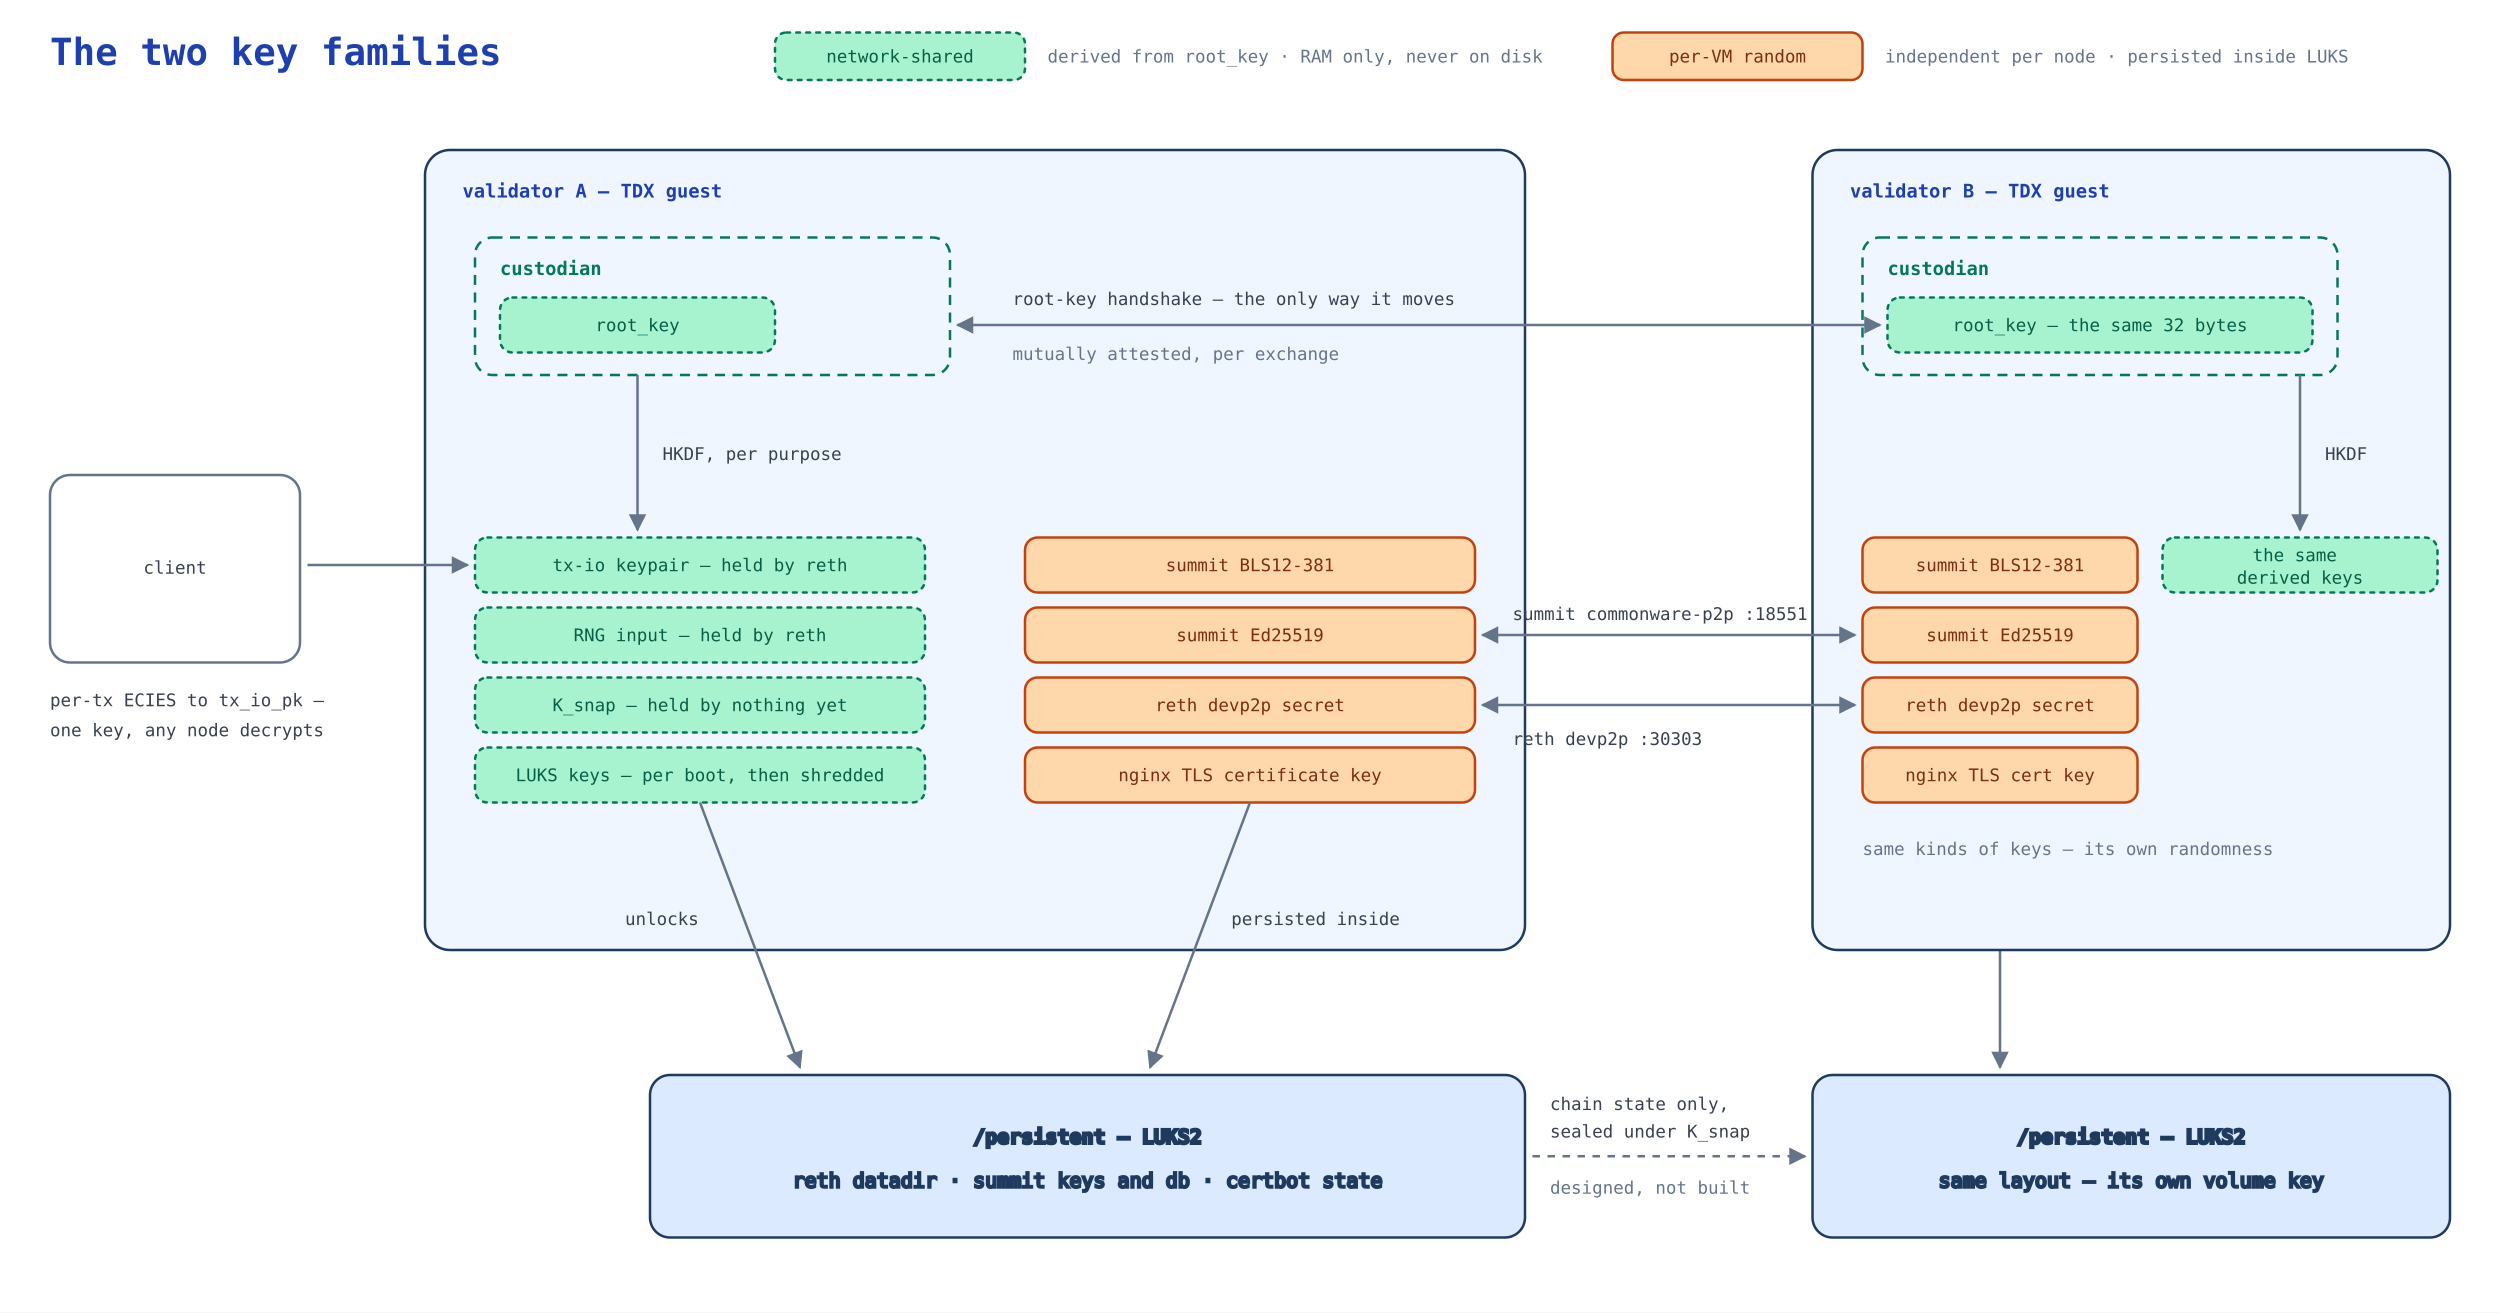
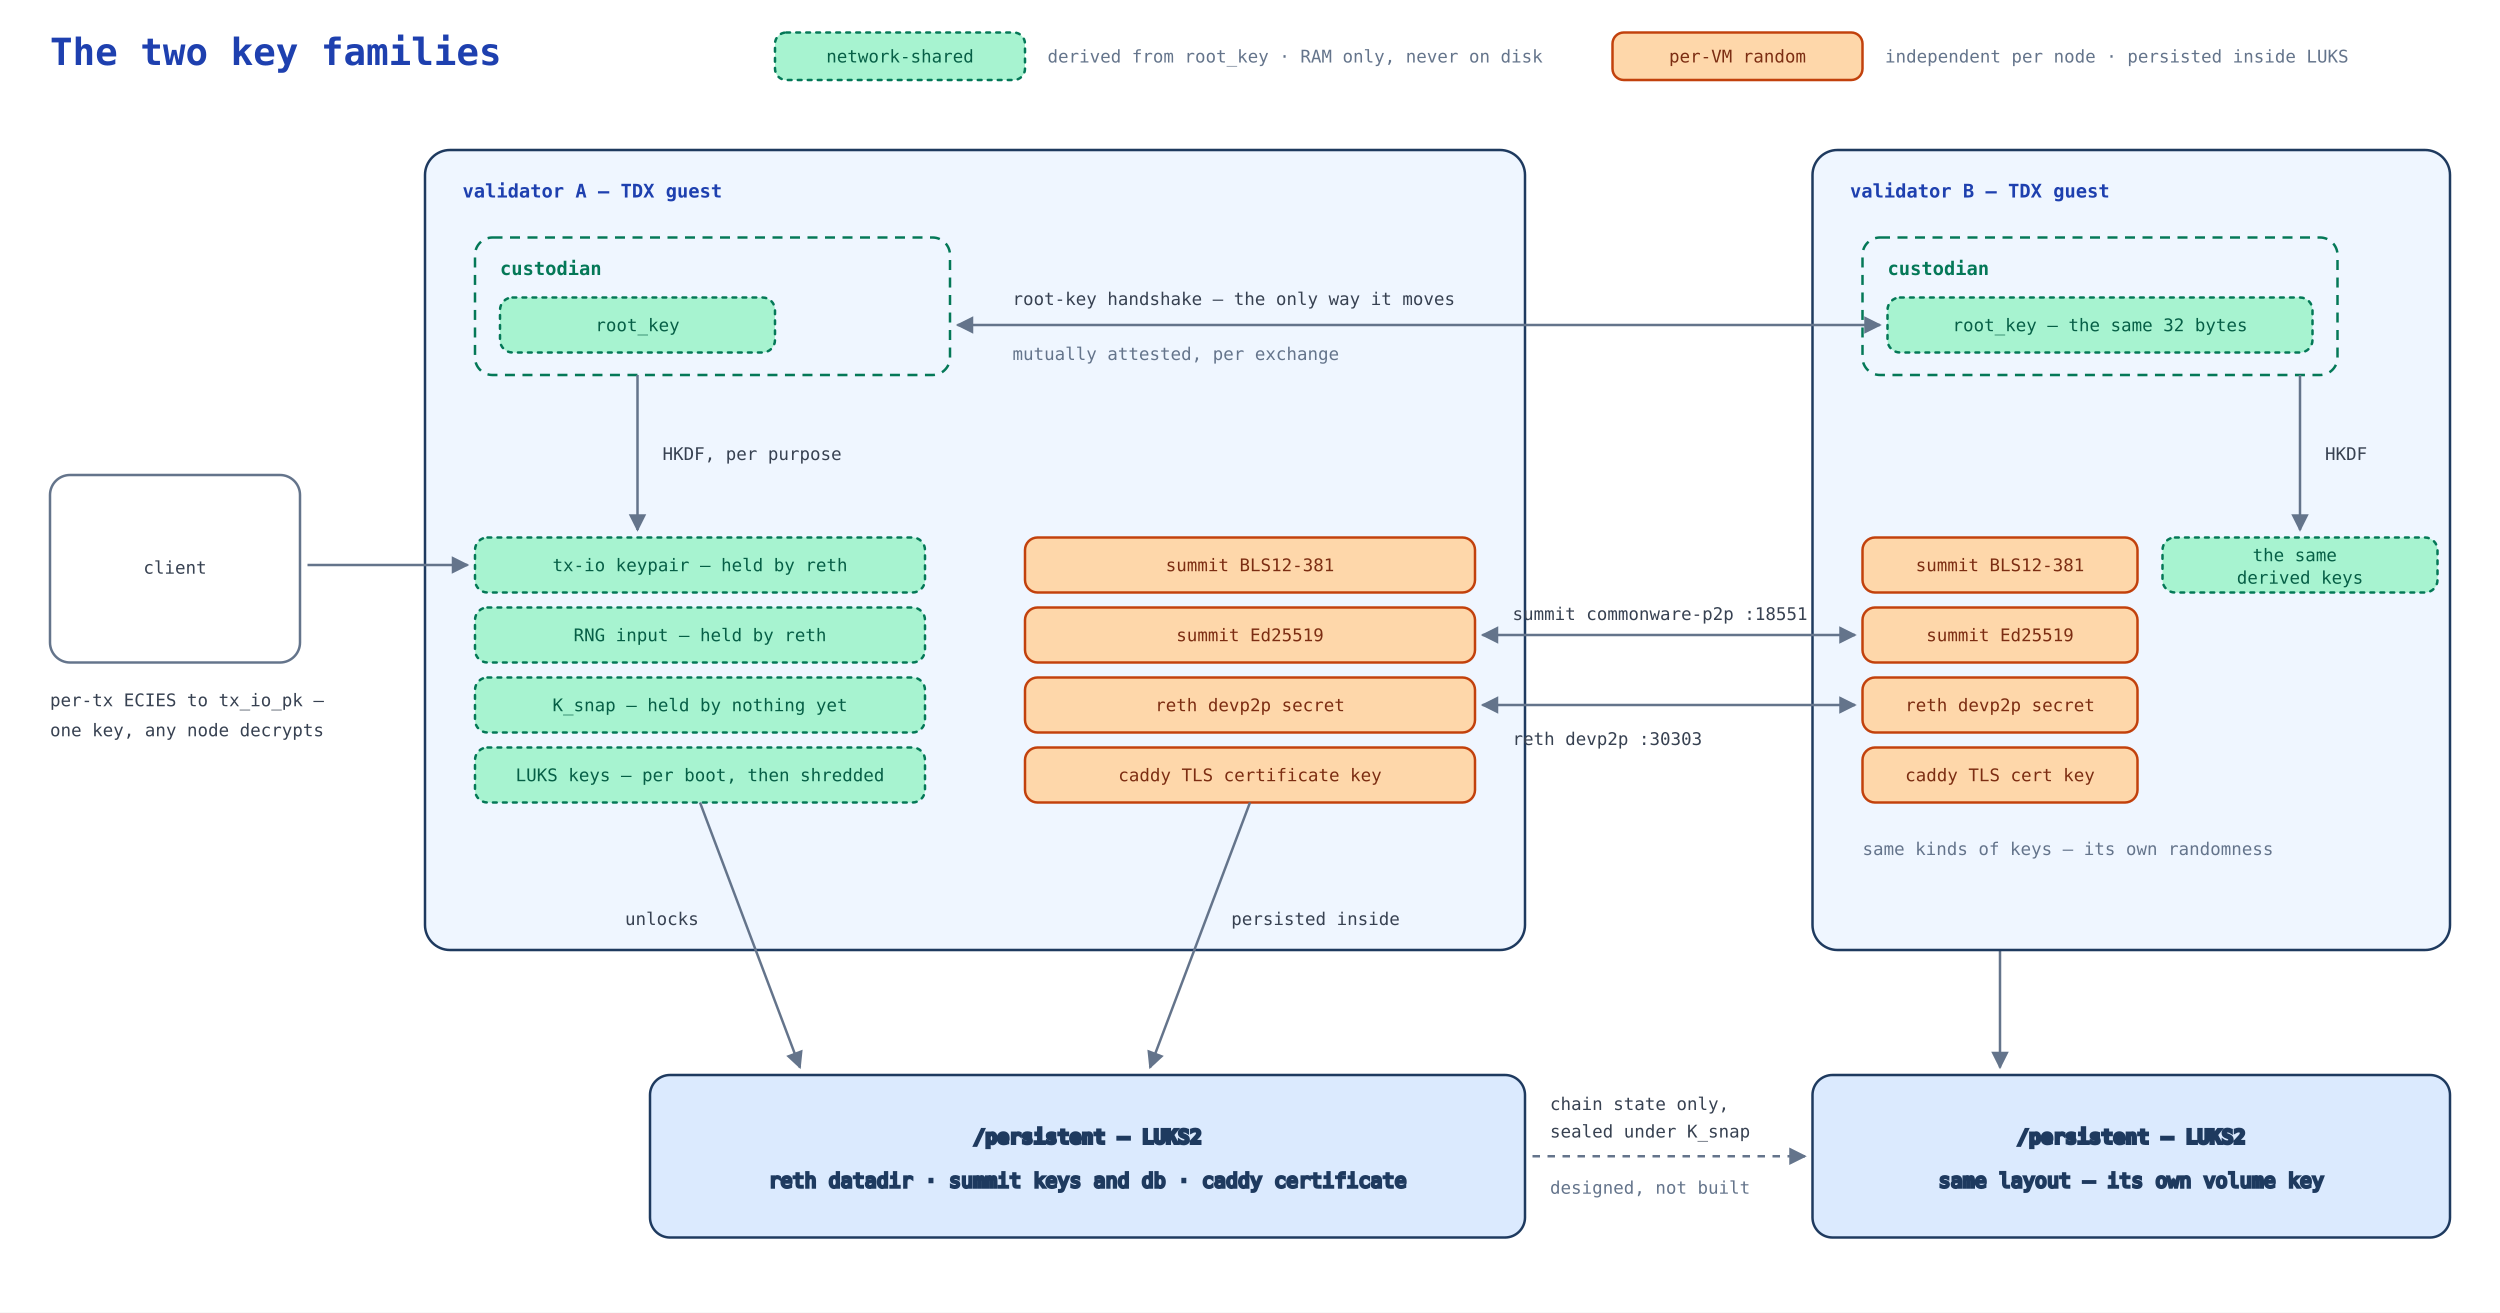
<svg xmlns="http://www.w3.org/2000/svg" viewBox="0 0 2000 1050" font-family="ui-monospace, SFMono-Regular, Menlo, Consolas, monospace">
  <style>
    text { fill: #374151; font-size: 16px; }
    .title    { font-size: 30px; font-weight: 700; fill: #1e40af; }
    .subtitle { font-size: 15px; fill: #64748b; }
    .sub      { font-size: 14px; fill: #64748b; }
    .zone-label { font-size: 15px; font-weight: 600; fill: #1e40af; }
    .guest { fill: #eff6ff; stroke: #1e3a5f; stroke-width: 2; }
    .custodian-zone { fill: none; stroke: #047857; stroke-width: 2; stroke-dasharray: 8 6; }
    .custodian-label { font-size: 15px; font-weight: 600; fill: #047857; }
    .volume { fill: #dbeafe; stroke: #1e3a5f; stroke-width: 2; }
    .volume &gt; text { fill: #1e3a5f; }
    .volume-title { font-weight: 700; }
    .plain { fill: #ffffff; stroke: #64748b; stroke-width: 2; }
    .chip &gt; rect { stroke-width: 2; }
    .chip &gt; text { text-anchor: middle; dominant-baseline: middle; font-size: 14px; }
    /* network-shared keys: derived from root_key, RAM only -&gt; dotted border */
    .chip.shared &gt; rect { fill: #a7f3d0; stroke: #047857; stroke-dasharray: 3 5; stroke-linecap: round; }
    .chip.shared &gt; text { fill: #065f46; }
    /* per-VM keys: independent randomness, persisted inside LUKS -&gt; solid border */
    .chip.pervm &gt; rect { fill: #fed7aa; stroke: #c2410c; }
    .chip.pervm &gt; text { fill: #7c2d12; }
    .flow { stroke: #64748b; stroke-width: 2; fill: none; }
    .flow.planned { stroke-dasharray: 6 6; }
    .flow-label { font-size: 14px; fill: #374151; }
  </style>
  <defs>
    <marker id="arrow" viewBox="0 0 10 10" refX="9" refY="5" markerWidth="7" markerHeight="7" orient="auto-start-reverse">
      <path d="M 0 0 L 10 5 L 0 10 z" fill="#64748b" />
    </marker>
  </defs>
  <rect width="2000" height="1050" fill="#ffffff" />
  <text class="title" x="40" y="52">The two key families</text>
  <g class="chip shared" transform="translate(620,26)">
    <rect width="200" height="38" rx="9" />
    <text x="100" y="20">network-shared</text>
  </g>
  <text class="sub" x="838" y="50">derived from root_key · RAM only, never on disk</text>
  <g class="chip pervm" transform="translate(1290,26)">
    <rect width="200" height="38" rx="9" />
    <text x="100" y="20">per-VM random</text>
  </g>
  <text class="sub" x="1508" y="50">independent per node · persisted inside LUKS</text>
  <g class="chip">
    <rect class="plain" x="40" y="380" width="200" height="150" rx="16" />
    <text x="140" y="455" text-anchor="middle" dominant-baseline="middle">client</text>
  </g>
  <rect class="guest" x="340" y="120" width="880" height="640" rx="20" />
  <text class="zone-label" x="370" y="158">validator A — TDX guest</text>
  <rect class="custodian-zone" x="380" y="190" width="380" height="110" rx="14" />
  <text class="custodian-label" x="400" y="220">custodian</text>
  <g class="chip shared" transform="translate(400,238)">
    <rect width="220" height="44" rx="10" />
    <text x="110" y="23">root_key</text>
  </g>
  <line class="flow" x1="510" y1="300" x2="510" y2="424" marker-end="url(#arrow)" />
  <text class="flow-label" x="530" y="368">HKDF, per purpose</text>
  <g class="chip shared" transform="translate(380,430)">
    <rect width="360" height="44" rx="10" />
    <text x="180" y="23">tx-io keypair — held by reth</text>
  </g>
  <g class="chip shared" transform="translate(380,486)">
    <rect width="360" height="44" rx="10" />
    <text x="180" y="23">RNG input — held by reth</text>
  </g>
  <g class="chip shared" transform="translate(380,542)">
    <rect width="360" height="44" rx="10" />
    <text x="180" y="23">K_snap — held by nothing yet</text>
  </g>
  <g class="chip shared" transform="translate(380,598)">
    <rect width="360" height="44" rx="10" />
    <text x="180" y="23">LUKS keys — per boot, then shredded</text>
  </g>
  <g class="chip pervm" transform="translate(820,430)">
    <rect width="360" height="44" rx="10" />
    <text x="180" y="23">summit BLS12-381</text>
  </g>
  <g class="chip pervm" transform="translate(820,486)">
    <rect width="360" height="44" rx="10" />
    <text x="180" y="23">summit Ed25519</text>
  </g>
  <g class="chip pervm" transform="translate(820,542)">
    <rect width="360" height="44" rx="10" />
    <text x="180" y="23">reth devp2p secret</text>
  </g>
  <g class="chip pervm" transform="translate(820,598)">
    <rect width="360" height="44" rx="10" />
-     <text x="180" y="23">nginx TLS certificate key</text>
+     <text x="180" y="23">caddy TLS certificate key</text>
  </g>
  <g class="volume">
    <rect class="volume" x="520" y="860" width="700" height="130" rx="16" />
    <text class="volume-title" x="870" y="915" text-anchor="middle">/persistent — LUKS2</text>
-     <text x="870" y="950" text-anchor="middle">reth datadir · summit keys and db · certbot state</text>
+     <text x="870" y="950" text-anchor="middle">reth datadir · summit keys and db · caddy certificate</text>
  </g>
  <line class="flow" x1="560" y1="642" x2="640" y2="854" marker-end="url(#arrow)" />
  <text class="flow-label" x="500" y="740">unlocks</text>
  <line class="flow" x1="1000" y1="642" x2="920" y2="854" marker-end="url(#arrow)" />
  <text class="flow-label" x="985" y="740">persisted inside</text>
  <g class="volume">
    <rect class="volume" x="1450" y="860" width="510" height="130" rx="16" />
    <text class="volume-title" x="1705" y="915" text-anchor="middle">/persistent — LUKS2</text>
    <text x="1705" y="950" text-anchor="middle">same layout — its own volume key</text>
  </g>
  <line class="flow" x1="1600" y1="642" x2="1600" y2="854" marker-end="url(#arrow)" />
  <line class="flow planned" x1="1226" y1="925" x2="1444" y2="925" marker-end="url(#arrow)" />
  <text class="flow-label" x="1240" y="888">chain state only,</text>
  <text class="flow-label" x="1240" y="910">sealed under K_snap</text>
  <text class="sub" x="1240" y="955">designed, not built</text>
  <rect class="guest" x="1450" y="120" width="510" height="640" rx="20" />
  <text class="zone-label" x="1480" y="158">validator B — TDX guest</text>
  <rect class="custodian-zone" x="1490" y="190" width="380" height="110" rx="14" />
  <text class="custodian-label" x="1510" y="220">custodian</text>
  <g class="chip shared" transform="translate(1510,238)">
    <rect width="340" height="44" rx="10" />
    <text x="170" y="23">root_key — the same 32 bytes</text>
  </g>
  <line class="flow" x1="1840" y1="300" x2="1840" y2="424" marker-end="url(#arrow)" />
  <text class="flow-label" x="1860" y="368">HKDF</text>
  <g class="chip shared" transform="translate(1730,430)">
    <rect width="220" height="44" rx="10" />
    <text>
      <tspan x="110" y="15">the same</tspan>
      <tspan x="110" y="33">derived keys</tspan>
    </text>
  </g>
  <g class="chip pervm" transform="translate(1490,430)">
    <rect width="220" height="44" rx="10" />
    <text x="110" y="23">summit BLS12-381</text>
  </g>
  <g class="chip pervm" transform="translate(1490,486)">
    <rect width="220" height="44" rx="10" />
    <text x="110" y="23">summit Ed25519</text>
  </g>
  <g class="chip pervm" transform="translate(1490,542)">
    <rect width="220" height="44" rx="10" />
    <text x="110" y="23">reth devp2p secret</text>
  </g>
  <g class="chip pervm" transform="translate(1490,598)">
    <rect width="220" height="44" rx="10" />
-     <text x="110" y="23">nginx TLS cert key</text>
+     <text x="110" y="23">caddy TLS cert key</text>
  </g>
  <text class="sub" x="1490" y="684">same kinds of keys — its own randomness</text>
  <line class="flow" x1="246" y1="452" x2="374" y2="452" marker-end="url(#arrow)" />
  <text class="flow-label" x="40" y="565">per-tx ECIES to tx_io_pk —</text>
  <text class="flow-label" x="40" y="589">one key, any node decrypts</text>
  <line class="flow" x1="766" y1="260" x2="1504" y2="260" marker-start="url(#arrow)" marker-end="url(#arrow)" />
  <text class="flow-label" x="810" y="244">root-key handshake — the only way it moves</text>
  <text class="sub" x="810" y="288">mutually attested, per exchange</text>
  <line class="flow" x1="1186" y1="508" x2="1484" y2="508" marker-start="url(#arrow)" marker-end="url(#arrow)" />
  <text class="flow-label" x="1210" y="496">summit commonware-p2p :18551</text>
  <line class="flow" x1="1186" y1="564" x2="1484" y2="564" marker-start="url(#arrow)" marker-end="url(#arrow)" />
  <text class="flow-label" x="1210" y="596">reth devp2p :30303</text>
</svg>
